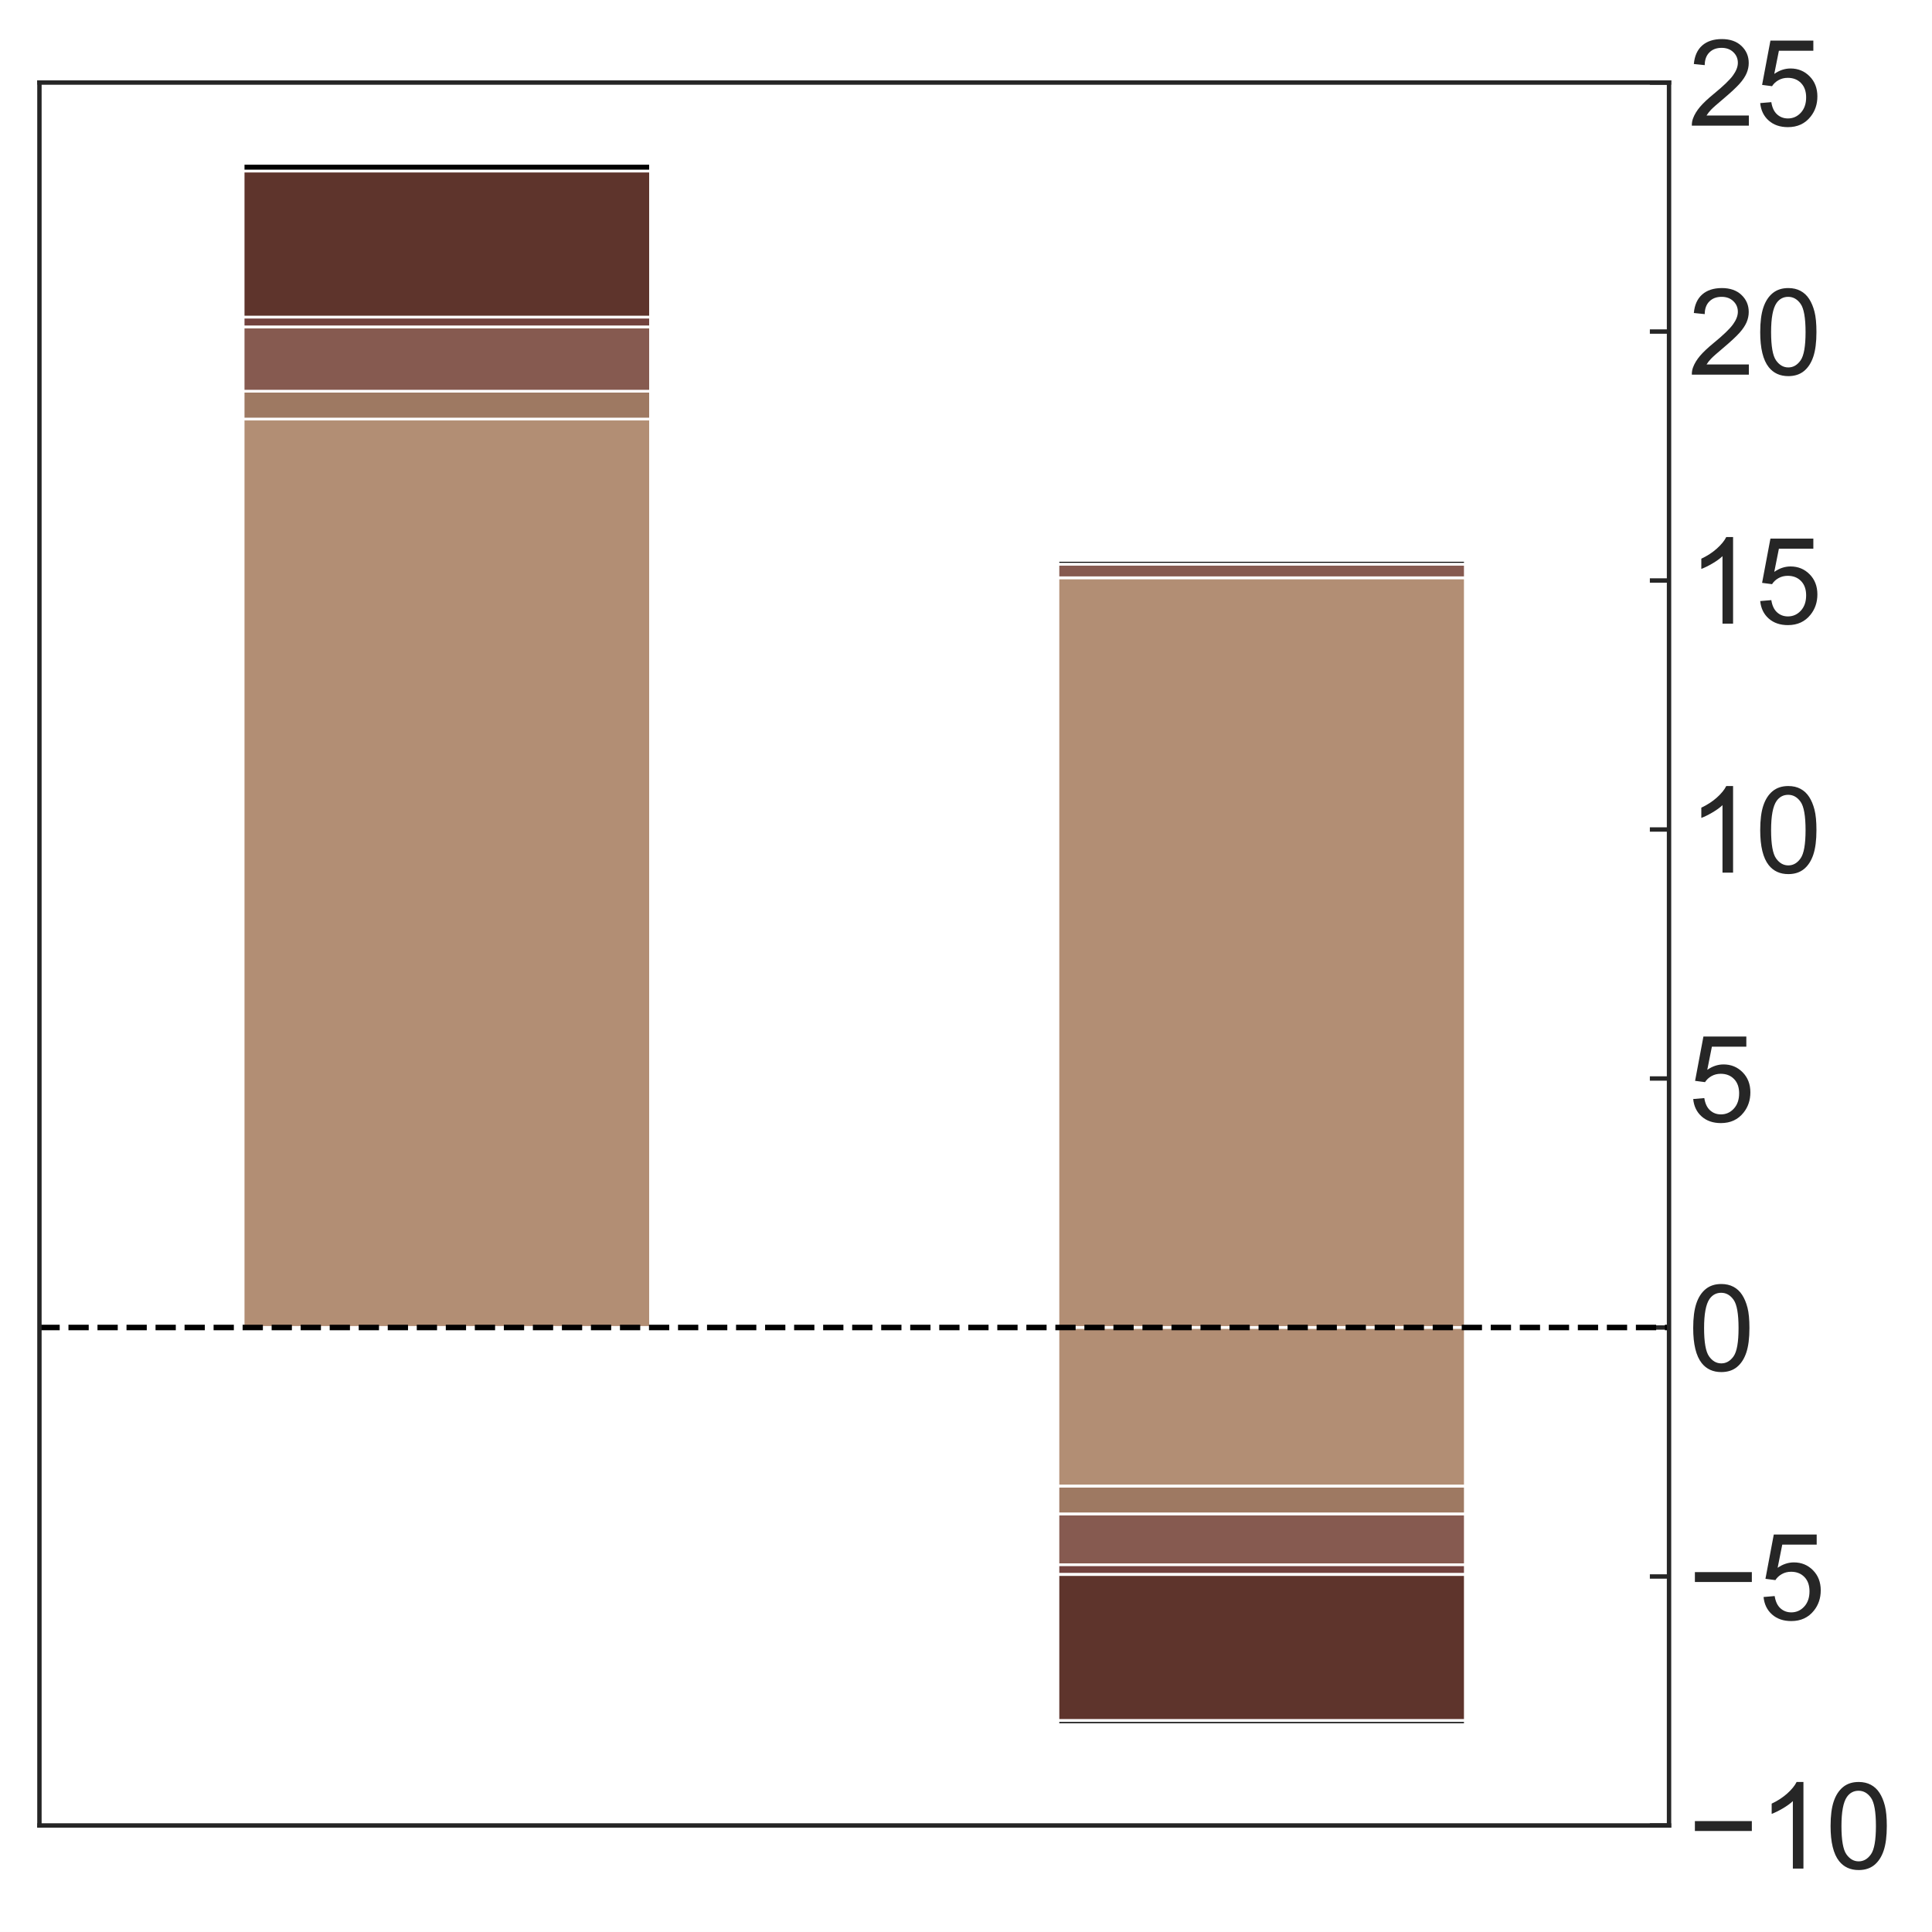
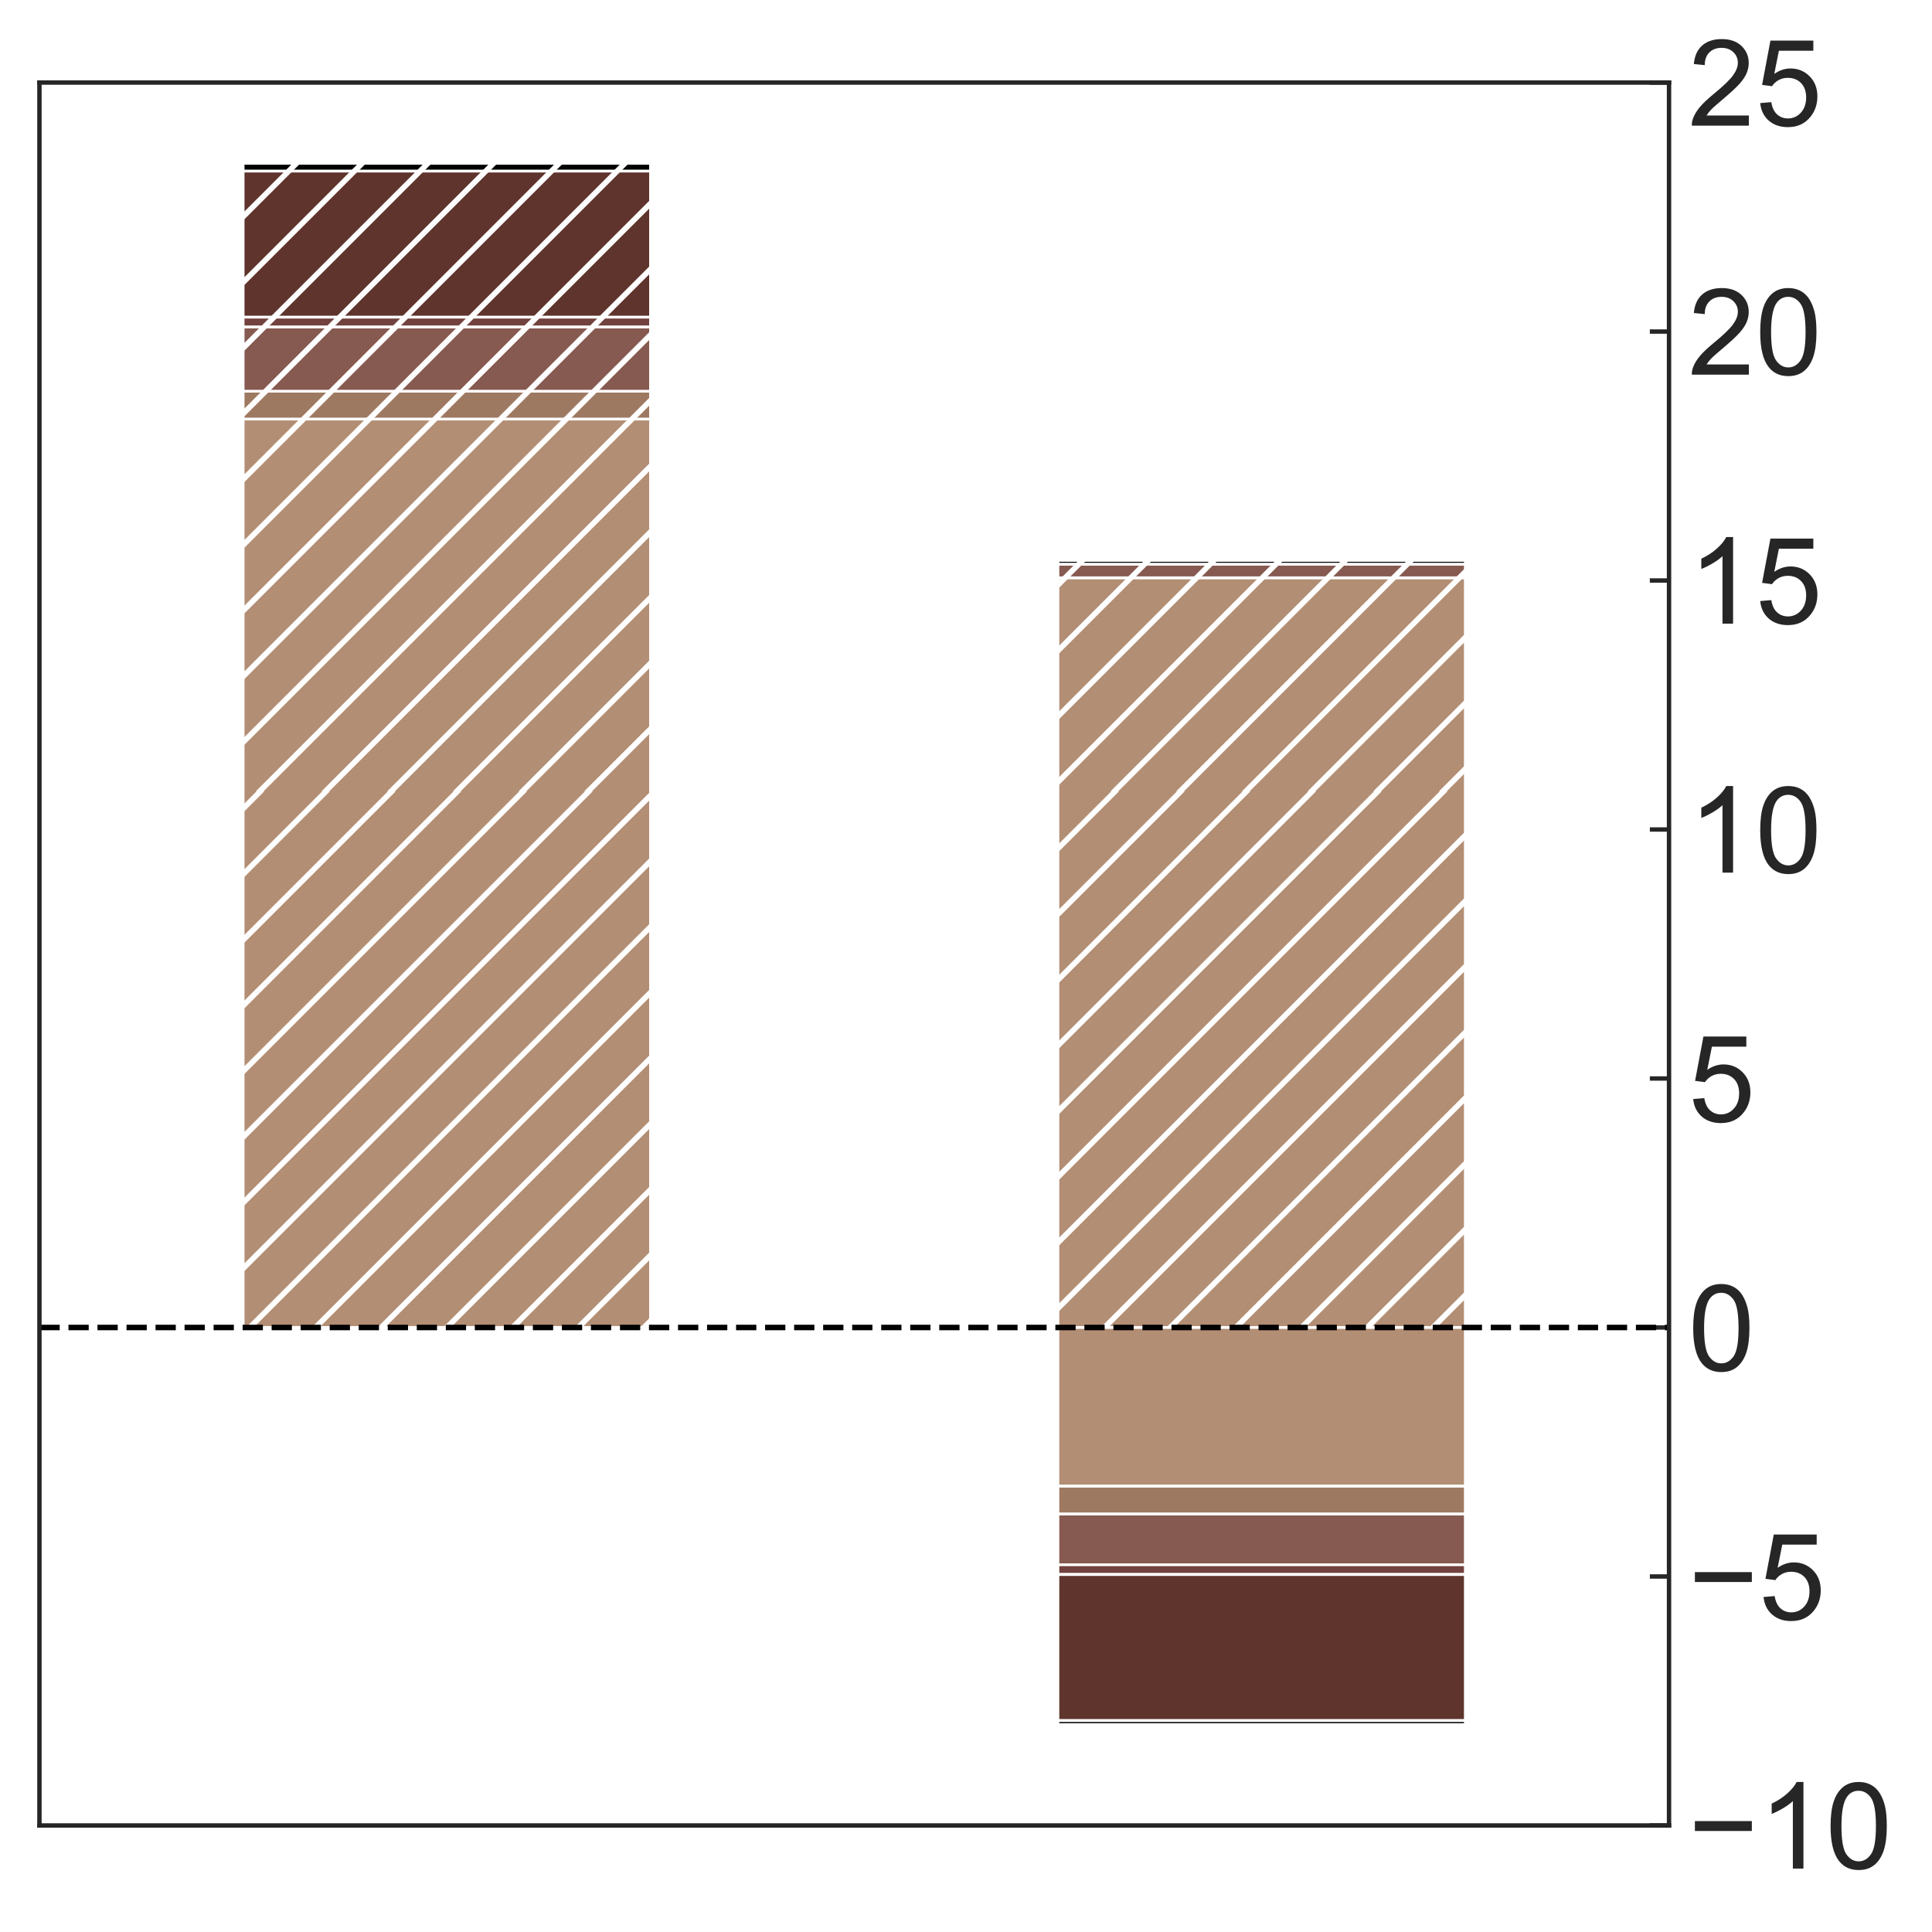
<svg xmlns="http://www.w3.org/2000/svg" xmlns:xlink="http://www.w3.org/1999/xlink" width="352.767pt" height="352.76pt" viewBox="0 0 352.767 352.76" version="1.1">
  <defs>
    <style type="text/css">*{stroke-linejoin: round; stroke-linecap: butt}</style>
  </defs>
  <g id="figure_1">
    <g id="patch_1">
      <path d="M 0 352.76  L 352.767 352.76  L 352.767 0  L 0 0  z " style="fill: #ffffff" />
    </g>
    <g id="axes_1">
      <g id="patch_2">
        <path d="M 7.2 333.314  L 304.75 333.314  L 304.75 15.074  L 7.2 15.074  z " style="fill: #ffffff" />
      </g>
      <g id="matplotlib.axis_1">
        <g id="xtick_1" />
        <g id="xtick_2" />
      </g>
      <g id="matplotlib.axis_2">
        <g id="ytick_1">
          <g id="line2d_1">
            <defs>
-               <path id="mc6a4fd9ee4" d="M 0 0  L -3.5 0  " style="stroke: #262626; stroke-width: 0.8" />
+               <path id="ma14e77b80e" d="M 0 0  L -3.5 0  " style="stroke: #262626; stroke-width: 0.8" />
            </defs>
            <g>
-               <use xlink:href="#mc6a4fd9ee4" x="304.75" y="333.314" style="fill: #262626; stroke: #262626; stroke-width: 0.8" />
+               <use xlink:href="#ma14e77b80e" x="304.75" y="333.314" style="fill: #262626; stroke: #262626; stroke-width: 0.8" />
            </g>
          </g>
          <g id="text_1">
            <g style="fill: #262626" transform="translate(308.25 341.1872) scale(0.22 -0.22)">
              <defs>
                <path id="ArialMT-2212" d="M 3381 1997  L 356 1997  L 356 2522  L 3381 2522  L 3381 1997  z " transform="scale(0.015625)" />
                <path id="ArialMT-31" d="M 2384 0  L 1822 0  L 1822 3584  Q 1619 3391 1289 3197  Q 959 3003 697 2906  L 697 3450  Q 1169 3672 1522 3987  Q 1875 4303 2022 4600  L 2384 4600  L 2384 0  z " transform="scale(0.015625)" />
                <path id="ArialMT-30" d="M 266 2259  Q 266 3072 433 3567  Q 600 4063 929 4331  Q 1259 4600 1759 4600  Q 2128 4600 2406 4451  Q 2684 4303 2865 4023  Q 3047 3744 3150 3342  Q 3253 2941 3253 2259  Q 3253 1453 3087 958  Q 2922 463 2592 192  Q 2263 -78 1759 -78  Q 1097 -78 719 397  Q 266 969 266 2259  z M 844 2259  Q 844 1131 1108 757  Q 1372 384 1759 384  Q 2147 384 2411 759  Q 2675 1134 2675 2259  Q 2675 3391 2411 3762  Q 2147 4134 1753 4134  Q 1366 4134 1134 3806  Q 844 3388 844 2259  z " transform="scale(0.015625)" />
              </defs>
              <use xlink:href="#ArialMT-2212" />
              <use xlink:href="#ArialMT-31" x="58.398" />
              <use xlink:href="#ArialMT-30" x="114.014" />
            </g>
          </g>
        </g>
        <g id="ytick_2">
          <g id="line2d_2">
            <g>
-               <use xlink:href="#mc6a4fd9ee4" x="304.75" y="287.851" style="fill: #262626; stroke: #262626; stroke-width: 0.8" />
+               <use xlink:href="#ma14e77b80e" x="304.75" y="287.851" style="fill: #262626; stroke: #262626; stroke-width: 0.8" />
            </g>
          </g>
          <g id="text_2">
            <g style="fill: #262626" transform="translate(308.25 295.7243) scale(0.22 -0.22)">
              <defs>
                <path id="ArialMT-35" d="M 266 1200  L 856 1250  Q 922 819 1161 601  Q 1400 384 1738 384  Q 2144 384 2425 690  Q 2706 997 2706 1503  Q 2706 1984 2436 2262  Q 2166 2541 1728 2541  Q 1456 2541 1237 2417  Q 1019 2294 894 2097  L 366 2166  L 809 4519  L 3088 4519  L 3088 3981  L 1259 3981  L 1013 2750  Q 1425 3038 1878 3038  Q 2478 3038 2890 2622  Q 3303 2206 3303 1553  Q 3303 931 2941 478  Q 2500 -78 1738 -78  Q 1113 -78 717 272  Q 322 622 266 1200  z " transform="scale(0.015625)" />
              </defs>
              <use xlink:href="#ArialMT-2212" />
              <use xlink:href="#ArialMT-35" x="58.398" />
            </g>
          </g>
        </g>
        <g id="ytick_3">
          <g id="line2d_3">
            <g>
-               <use xlink:href="#mc6a4fd9ee4" x="304.75" y="242.388" style="fill: #262626; stroke: #262626; stroke-width: 0.8" />
+               <use xlink:href="#ma14e77b80e" x="304.75" y="242.388" style="fill: #262626; stroke: #262626; stroke-width: 0.8" />
            </g>
          </g>
          <g id="text_3">
            <g style="fill: #262626" transform="translate(308.25 250.2615) scale(0.22 -0.22)">
              <use xlink:href="#ArialMT-30" />
            </g>
          </g>
        </g>
        <g id="ytick_4">
          <g id="line2d_4">
            <g>
-               <use xlink:href="#mc6a4fd9ee4" x="304.75" y="196.925" style="fill: #262626; stroke: #262626; stroke-width: 0.8" />
+               <use xlink:href="#ma14e77b80e" x="304.75" y="196.925" style="fill: #262626; stroke: #262626; stroke-width: 0.8" />
            </g>
          </g>
          <g id="text_4">
            <g style="fill: #262626" transform="translate(308.25 204.7986) scale(0.22 -0.22)">
              <use xlink:href="#ArialMT-35" />
            </g>
          </g>
        </g>
        <g id="ytick_5">
          <g id="line2d_5">
            <g>
-               <use xlink:href="#mc6a4fd9ee4" x="304.75" y="151.462" style="fill: #262626; stroke: #262626; stroke-width: 0.8" />
+               <use xlink:href="#ma14e77b80e" x="304.75" y="151.462" style="fill: #262626; stroke: #262626; stroke-width: 0.8" />
            </g>
          </g>
          <g id="text_5">
            <g style="fill: #262626" transform="translate(308.25 159.3358) scale(0.22 -0.22)">
              <use xlink:href="#ArialMT-31" />
              <use xlink:href="#ArialMT-30" x="55.615" />
            </g>
          </g>
        </g>
        <g id="ytick_6">
          <g id="line2d_6">
            <g>
-               <use xlink:href="#mc6a4fd9ee4" x="304.75" y="105.999" style="fill: #262626; stroke: #262626; stroke-width: 0.8" />
+               <use xlink:href="#ma14e77b80e" x="304.75" y="105.999" style="fill: #262626; stroke: #262626; stroke-width: 0.8" />
            </g>
          </g>
          <g id="text_6">
            <g style="fill: #262626" transform="translate(308.25 113.8729) scale(0.22 -0.22)">
              <use xlink:href="#ArialMT-31" />
              <use xlink:href="#ArialMT-35" x="55.615" />
            </g>
          </g>
        </g>
        <g id="ytick_7">
          <g id="line2d_7">
            <g>
-               <use xlink:href="#mc6a4fd9ee4" x="304.75" y="60.536" style="fill: #262626; stroke: #262626; stroke-width: 0.8" />
+               <use xlink:href="#ma14e77b80e" x="304.75" y="60.536" style="fill: #262626; stroke: #262626; stroke-width: 0.8" />
            </g>
          </g>
          <g id="text_7">
            <g style="fill: #262626" transform="translate(308.25 68.41004) scale(0.22 -0.22)">
              <defs>
                <path id="ArialMT-32" d="M 3222 541  L 3222 0  L 194 0  Q 188 203 259 391  Q 375 700 629 1000  Q 884 1300 1366 1694  Q 2113 2306 2375 2664  Q 2638 3022 2638 3341  Q 2638 3675 2398 3904  Q 2159 4134 1775 4134  Q 1369 4134 1125 3890  Q 881 3647 878 3216  L 300 3275  Q 359 3922 746 4261  Q 1134 4600 1788 4600  Q 2447 4600 2831 4234  Q 3216 3869 3216 3328  Q 3216 3053 3103 2787  Q 2991 2522 2730 2228  Q 2469 1934 1863 1422  Q 1356 997 1212 845  Q 1069 694 975 541  L 3222 541  z " transform="scale(0.015625)" />
              </defs>
              <use xlink:href="#ArialMT-32" />
              <use xlink:href="#ArialMT-30" x="55.615" />
            </g>
          </g>
        </g>
        <g id="ytick_8">
          <g id="line2d_8">
            <g>
-               <use xlink:href="#mc6a4fd9ee4" x="304.75" y="15.074" style="fill: #262626; stroke: #262626; stroke-width: 0.8" />
+               <use xlink:href="#ma14e77b80e" x="304.75" y="15.074" style="fill: #262626; stroke: #262626; stroke-width: 0.8" />
            </g>
          </g>
          <g id="text_8">
            <g style="fill: #262626" transform="translate(308.25 22.94719) scale(0.22 -0.22)">
              <use xlink:href="#ArialMT-32" />
              <use xlink:href="#ArialMT-35" x="55.615" />
            </g>
          </g>
        </g>
      </g>
      <g id="patch_3">
-         <path d="M 44.394 242.388  L 118.781 242.388  L 118.781 76.515  L 44.394 76.515  z " clip-path="url(#p92c3d0f9f6)" style="fill: #b28e74; stroke: #ffffff; stroke-width: 0.5; stroke-linejoin: miter" />
+         <path d="M 44.394 242.388  L 118.781 242.388  L 118.781 76.515  L 44.394 76.515  z " clip-path="url(#p3a4fd9a81e)" style="fill: url(#h88b839b557); stroke: #ffffff; stroke-width: 0.5; stroke-linejoin: miter" />
      </g>
      <g id="patch_4">
-         <path d="M 193.169 242.388  L 267.556 242.388  L 267.556 105.496  L 193.169 105.496  z " clip-path="url(#p92c3d0f9f6)" style="fill: #b28e74; stroke: #ffffff; stroke-width: 0.5; stroke-linejoin: miter" />
+         <path d="M 193.169 242.388  L 267.556 242.388  L 267.556 105.496  L 193.169 105.496  z " clip-path="url(#p3a4fd9a81e)" style="fill: url(#h88b839b557); stroke: #ffffff; stroke-width: 0.5; stroke-linejoin: miter" />
      </g>
      <g id="patch_5">
-         <path d="M 44.394 242.388  L 118.781 242.388  L 118.781 242.388  L 44.394 242.388  z " clip-path="url(#p92c3d0f9f6)" style="fill: #b28e74; stroke: #ffffff; stroke-width: 0.5; stroke-linejoin: miter" />
+         <path d="M 44.394 242.388  L 118.781 242.388  L 118.781 242.388  L 44.394 242.388  z " clip-path="url(#p3a4fd9a81e)" style="fill: #b28e74; stroke: #ffffff; stroke-width: 0.5; stroke-linejoin: miter" />
      </g>
      <g id="patch_6">
-         <path d="M 193.169 242.388  L 267.556 242.388  L 267.556 271.37  L 193.169 271.37  z " clip-path="url(#p92c3d0f9f6)" style="fill: #b28e74; stroke: #ffffff; stroke-width: 0.5; stroke-linejoin: miter" />
+         <path d="M 193.169 242.388  L 267.556 242.388  L 267.556 271.37  L 193.169 271.37  z " clip-path="url(#p3a4fd9a81e)" style="fill: #b28e74; stroke: #ffffff; stroke-width: 0.5; stroke-linejoin: miter" />
      </g>
      <g id="patch_7">
-         <path d="M 44.394 76.515  L 118.781 76.515  L 118.781 71.43  L 44.394 71.43  z " clip-path="url(#p92c3d0f9f6)" style="fill: #9e7962; stroke: #ffffff; stroke-width: 0.5; stroke-linejoin: miter" />
+         <path d="M 44.394 76.515  L 118.781 76.515  L 118.781 71.43  L 44.394 71.43  z " clip-path="url(#p3a4fd9a81e)" style="fill: url(#h0485ecdc41); stroke: #ffffff; stroke-width: 0.5; stroke-linejoin: miter" />
      </g>
      <g id="patch_8">
-         <path d="M 193.169 271.37  L 267.556 271.37  L 267.556 271.37  L 193.169 271.37  z " clip-path="url(#p92c3d0f9f6)" style="fill: #9e7962; stroke: #ffffff; stroke-width: 0.5; stroke-linejoin: miter" />
+         <path d="M 193.169 271.37  L 267.556 271.37  L 267.556 271.37  L 193.169 271.37  z " clip-path="url(#p3a4fd9a81e)" style="fill: #9e7962; stroke: #ffffff; stroke-width: 0.5; stroke-linejoin: miter" />
      </g>
      <g id="patch_9">
-         <path d="M 44.394 242.388  L 118.781 242.388  L 118.781 242.388  L 44.394 242.388  z " clip-path="url(#p92c3d0f9f6)" style="fill: #9e7962; stroke: #ffffff; stroke-width: 0.5; stroke-linejoin: miter" />
+         <path d="M 44.394 242.388  L 118.781 242.388  L 118.781 242.388  L 44.394 242.388  z " clip-path="url(#p3a4fd9a81e)" style="fill: #9e7962; stroke: #ffffff; stroke-width: 0.5; stroke-linejoin: miter" />
      </g>
      <g id="patch_10">
-         <path d="M 193.169 271.37  L 267.556 271.37  L 267.556 276.454  L 193.169 276.454  z " clip-path="url(#p92c3d0f9f6)" style="fill: #9e7962; stroke: #ffffff; stroke-width: 0.5; stroke-linejoin: miter" />
+         <path d="M 193.169 271.37  L 267.556 271.37  L 267.556 276.454  L 193.169 276.454  z " clip-path="url(#p3a4fd9a81e)" style="fill: #9e7962; stroke: #ffffff; stroke-width: 0.5; stroke-linejoin: miter" />
      </g>
      <g id="patch_11">
-         <path d="M 44.394 71.43  L 118.781 71.43  L 118.781 59.685  L 44.394 59.685  z " clip-path="url(#p92c3d0f9f6)" style="fill: #865a50; stroke: #ffffff; stroke-width: 0.5; stroke-linejoin: miter" />
+         <path d="M 44.394 71.43  L 118.781 71.43  L 118.781 59.685  L 44.394 59.685  z " clip-path="url(#p3a4fd9a81e)" style="fill: url(#hb4c62952be); stroke: #ffffff; stroke-width: 0.5; stroke-linejoin: miter" />
      </g>
      <g id="patch_12">
-         <path d="M 193.169 105.496  L 267.556 105.496  L 267.556 103.009  L 193.169 103.009  z " clip-path="url(#p92c3d0f9f6)" style="fill: #865a50; stroke: #ffffff; stroke-width: 0.5; stroke-linejoin: miter" />
+         <path d="M 193.169 105.496  L 267.556 105.496  L 267.556 103.009  L 193.169 103.009  z " clip-path="url(#p3a4fd9a81e)" style="fill: url(#hb4c62952be); stroke: #ffffff; stroke-width: 0.5; stroke-linejoin: miter" />
      </g>
      <g id="patch_13">
-         <path d="M 44.394 242.388  L 118.781 242.388  L 118.781 242.388  L 44.394 242.388  z " clip-path="url(#p92c3d0f9f6)" style="fill: #865a50; stroke: #ffffff; stroke-width: 0.5; stroke-linejoin: miter" />
+         <path d="M 44.394 242.388  L 118.781 242.388  L 118.781 242.388  L 44.394 242.388  z " clip-path="url(#p3a4fd9a81e)" style="fill: #865a50; stroke: #ffffff; stroke-width: 0.5; stroke-linejoin: miter" />
      </g>
      <g id="patch_14">
-         <path d="M 193.169 276.454  L 267.556 276.454  L 267.556 285.711  L 193.169 285.711  z " clip-path="url(#p92c3d0f9f6)" style="fill: #865a50; stroke: #ffffff; stroke-width: 0.5; stroke-linejoin: miter" />
+         <path d="M 193.169 276.454  L 267.556 276.454  L 267.556 285.711  L 193.169 285.711  z " clip-path="url(#p3a4fd9a81e)" style="fill: #865a50; stroke: #ffffff; stroke-width: 0.5; stroke-linejoin: miter" />
      </g>
      <g id="patch_15">
-         <path d="M 44.394 59.685  L 118.781 59.685  L 118.781 57.898  L 44.394 57.898  z " clip-path="url(#p92c3d0f9f6)" style="fill: #72423e; stroke: #ffffff; stroke-width: 0.5; stroke-linejoin: miter" />
+         <path d="M 44.394 59.685  L 118.781 59.685  L 118.781 57.898  L 44.394 57.898  z " clip-path="url(#p3a4fd9a81e)" style="fill: url(#h6834e7304c); stroke: #ffffff; stroke-width: 0.5; stroke-linejoin: miter" />
      </g>
      <g id="patch_16">
-         <path d="M 193.169 285.711  L 267.556 285.711  L 267.556 285.711  L 193.169 285.711  z " clip-path="url(#p92c3d0f9f6)" style="fill: #72423e; stroke: #ffffff; stroke-width: 0.5; stroke-linejoin: miter" />
+         <path d="M 193.169 285.711  L 267.556 285.711  L 267.556 285.711  L 193.169 285.711  z " clip-path="url(#p3a4fd9a81e)" style="fill: #72423e; stroke: #ffffff; stroke-width: 0.5; stroke-linejoin: miter" />
      </g>
      <g id="patch_17">
-         <path d="M 44.394 242.388  L 118.781 242.388  L 118.781 242.388  L 44.394 242.388  z " clip-path="url(#p92c3d0f9f6)" style="fill: #72423e; stroke: #ffffff; stroke-width: 0.5; stroke-linejoin: miter" />
+         <path d="M 44.394 242.388  L 118.781 242.388  L 118.781 242.388  L 44.394 242.388  z " clip-path="url(#p3a4fd9a81e)" style="fill: #72423e; stroke: #ffffff; stroke-width: 0.5; stroke-linejoin: miter" />
      </g>
      <g id="patch_18">
-         <path d="M 193.169 285.711  L 267.556 285.711  L 267.556 287.499  L 193.169 287.499  z " clip-path="url(#p92c3d0f9f6)" style="fill: #72423e; stroke: #ffffff; stroke-width: 0.5; stroke-linejoin: miter" />
+         <path d="M 193.169 285.711  L 267.556 285.711  L 267.556 287.499  L 193.169 287.499  z " clip-path="url(#p3a4fd9a81e)" style="fill: #72423e; stroke: #ffffff; stroke-width: 0.5; stroke-linejoin: miter" />
      </g>
      <g id="patch_19">
-         <path d="M 44.394 57.898  L 118.781 57.898  L 118.781 31.23  L 44.394 31.23  z " clip-path="url(#p92c3d0f9f6)" style="fill: #5e342c; stroke: #ffffff; stroke-width: 0.5; stroke-linejoin: miter" />
+         <path d="M 44.394 57.898  L 118.781 57.898  L 118.781 31.23  L 44.394 31.23  z " clip-path="url(#p3a4fd9a81e)" style="fill: url(#hb0b992471c); stroke: #ffffff; stroke-width: 0.5; stroke-linejoin: miter" />
      </g>
      <g id="patch_20">
-         <path d="M 193.169 287.499  L 267.556 287.499  L 267.556 287.499  L 193.169 287.499  z " clip-path="url(#p92c3d0f9f6)" style="fill: #5e342c; stroke: #ffffff; stroke-width: 0.5; stroke-linejoin: miter" />
+         <path d="M 193.169 287.499  L 267.556 287.499  L 267.556 287.499  L 193.169 287.499  z " clip-path="url(#p3a4fd9a81e)" style="fill: #5e342c; stroke: #ffffff; stroke-width: 0.5; stroke-linejoin: miter" />
      </g>
      <g id="patch_21">
-         <path d="M 44.394 242.388  L 118.781 242.388  L 118.781 242.388  L 44.394 242.388  z " clip-path="url(#p92c3d0f9f6)" style="fill: #5e342c; stroke: #ffffff; stroke-width: 0.5; stroke-linejoin: miter" />
+         <path d="M 44.394 242.388  L 118.781 242.388  L 118.781 242.388  L 44.394 242.388  z " clip-path="url(#p3a4fd9a81e)" style="fill: #5e342c; stroke: #ffffff; stroke-width: 0.5; stroke-linejoin: miter" />
      </g>
      <g id="patch_22">
-         <path d="M 193.169 287.499  L 267.556 287.499  L 267.556 314.166  L 193.169 314.166  z " clip-path="url(#p92c3d0f9f6)" style="fill: #5e342c; stroke: #ffffff; stroke-width: 0.5; stroke-linejoin: miter" />
+         <path d="M 193.169 287.499  L 267.556 287.499  L 267.556 314.166  L 193.169 314.166  z " clip-path="url(#p3a4fd9a81e)" style="fill: #5e342c; stroke: #ffffff; stroke-width: 0.5; stroke-linejoin: miter" />
      </g>
      <g id="patch_23">
-         <path d="M 44.394 31.23  L 118.781 31.23  L 118.781 29.825  L 44.394 29.825  z " clip-path="url(#p92c3d0f9f6)" style="stroke: #ffffff; stroke-width: 0.5; stroke-linejoin: miter" />
+         <path d="M 44.394 31.23  L 118.781 31.23  L 118.781 29.825  L 44.394 29.825  z " clip-path="url(#p3a4fd9a81e)" style="fill: url(#h3d23041077); stroke: #ffffff; stroke-width: 0.5; stroke-linejoin: miter" />
      </g>
      <g id="patch_24">
-         <path d="M 193.169 103.009  L 267.556 103.009  L 267.556 102.327  L 193.169 102.327  z " clip-path="url(#p92c3d0f9f6)" style="stroke: #ffffff; stroke-width: 0.5; stroke-linejoin: miter" />
+         <path d="M 193.169 103.009  L 267.556 103.009  L 267.556 102.327  L 193.169 102.327  z " clip-path="url(#p3a4fd9a81e)" style="fill: url(#h3d23041077); stroke: #ffffff; stroke-width: 0.5; stroke-linejoin: miter" />
      </g>
      <g id="patch_25">
-         <path d="M 44.394 242.388  L 118.781 242.388  L 118.781 242.388  L 44.394 242.388  z " clip-path="url(#p92c3d0f9f6)" style="stroke: #ffffff; stroke-width: 0.5; stroke-linejoin: miter" />
+         <path d="M 44.394 242.388  L 118.781 242.388  L 118.781 242.388  L 44.394 242.388  z " clip-path="url(#p3a4fd9a81e)" style="stroke: #ffffff; stroke-width: 0.5; stroke-linejoin: miter" />
      </g>
      <g id="patch_26">
-         <path d="M 193.169 314.166  L 267.556 314.166  L 267.556 314.889  L 193.169 314.889  z " clip-path="url(#p92c3d0f9f6)" style="stroke: #ffffff; stroke-width: 0.5; stroke-linejoin: miter" />
+         <path d="M 193.169 314.166  L 267.556 314.166  L 267.556 314.889  L 193.169 314.889  z " clip-path="url(#p3a4fd9a81e)" style="stroke: #ffffff; stroke-width: 0.5; stroke-linejoin: miter" />
      </g>
      <g id="line2d_9">
-         <path d="M 7.2 242.388  L 304.75 242.388  " clip-path="url(#p92c3d0f9f6)" style="fill: none; stroke-dasharray: 3.7,1.6; stroke-dashoffset: 0; stroke: #000000" />
+         <path d="M 7.2 242.388  L 304.75 242.388  " clip-path="url(#p3a4fd9a81e)" style="fill: none; stroke-dasharray: 3.7,1.6; stroke-dashoffset: 0; stroke: #000000" />
      </g>
      <g id="patch_27">
        <path d="M 7.2 333.314  L 7.2 15.074  " style="fill: none; stroke: #262626; stroke-width: 0.8; stroke-linejoin: miter; stroke-linecap: square" />
      </g>
      <g id="patch_28">
        <path d="M 304.75 333.314  L 304.75 15.074  " style="fill: none; stroke: #262626; stroke-width: 0.8; stroke-linejoin: miter; stroke-linecap: square" />
      </g>
      <g id="patch_29">
        <path d="M 7.2 333.314  L 304.75 333.314  " style="fill: none; stroke: #262626; stroke-width: 0.8; stroke-linejoin: miter; stroke-linecap: square" />
      </g>
      <g id="patch_30">
        <path d="M 7.2 15.074  L 304.75 15.074  " style="fill: none; stroke: #262626; stroke-width: 0.8; stroke-linejoin: miter; stroke-linecap: square" />
      </g>
    </g>
  </g>
  <defs>
-     <clipPath id="p92c3d0f9f6">
+     <clipPath id="p3a4fd9a81e">
      <rect x="7.2" y="15.074" width="297.55" height="318.24" />
    </clipPath>
  </defs>
+   <defs>
+     <pattern id="h88b839b557" patternUnits="userSpaceOnUse" x="0" y="0" width="72" height="72">
+       <rect x="0" y="0" width="73" height="73" fill="#b28e74" />
+       <path d="M -36 36  L 36 -36  M -30 42  L 42 -30  M -24 48  L 48 -24  M -18 54  L 54 -18  M -12 60  L 60 -12  M -6 66  L 66 -6  M 0 72  L 72 0  M 6 78  L 78 6  M 12 84  L 84 12  M 18 90  L 90 18  M 24 96  L 96 24  M 30 102  L 102 30  M 36 108  L 108 36  " style="fill: #ffffff; stroke: #ffffff; stroke-width: 1.0; stroke-linecap: butt; stroke-linejoin: miter" />
+     </pattern>
+     <pattern id="h0485ecdc41" patternUnits="userSpaceOnUse" x="0" y="0" width="72" height="72">
+       <rect x="0" y="0" width="73" height="73" fill="#9e7962" />
+       <path d="M -36 36  L 36 -36  M -30 42  L 42 -30  M -24 48  L 48 -24  M -18 54  L 54 -18  M -12 60  L 60 -12  M -6 66  L 66 -6  M 0 72  L 72 0  M 6 78  L 78 6  M 12 84  L 84 12  M 18 90  L 90 18  M 24 96  L 96 24  M 30 102  L 102 30  M 36 108  L 108 36  " style="fill: #ffffff; stroke: #ffffff; stroke-width: 1.0; stroke-linecap: butt; stroke-linejoin: miter" />
+     </pattern>
+     <pattern id="hb4c62952be" patternUnits="userSpaceOnUse" x="0" y="0" width="72" height="72">
+       <rect x="0" y="0" width="73" height="73" fill="#865a50" />
+       <path d="M -36 36  L 36 -36  M -30 42  L 42 -30  M -24 48  L 48 -24  M -18 54  L 54 -18  M -12 60  L 60 -12  M -6 66  L 66 -6  M 0 72  L 72 0  M 6 78  L 78 6  M 12 84  L 84 12  M 18 90  L 90 18  M 24 96  L 96 24  M 30 102  L 102 30  M 36 108  L 108 36  " style="fill: #ffffff; stroke: #ffffff; stroke-width: 1.0; stroke-linecap: butt; stroke-linejoin: miter" />
+     </pattern>
+     <pattern id="h6834e7304c" patternUnits="userSpaceOnUse" x="0" y="0" width="72" height="72">
+       <rect x="0" y="0" width="73" height="73" fill="#72423e" />
+       <path d="M -36 36  L 36 -36  M -30 42  L 42 -30  M -24 48  L 48 -24  M -18 54  L 54 -18  M -12 60  L 60 -12  M -6 66  L 66 -6  M 0 72  L 72 0  M 6 78  L 78 6  M 12 84  L 84 12  M 18 90  L 90 18  M 24 96  L 96 24  M 30 102  L 102 30  M 36 108  L 108 36  " style="fill: #ffffff; stroke: #ffffff; stroke-width: 1.0; stroke-linecap: butt; stroke-linejoin: miter" />
+     </pattern>
+     <pattern id="hb0b992471c" patternUnits="userSpaceOnUse" x="0" y="0" width="72" height="72">
+       <rect x="0" y="0" width="73" height="73" fill="#5e342c" />
+       <path d="M -36 36  L 36 -36  M -30 42  L 42 -30  M -24 48  L 48 -24  M -18 54  L 54 -18  M -12 60  L 60 -12  M -6 66  L 66 -6  M 0 72  L 72 0  M 6 78  L 78 6  M 12 84  L 84 12  M 18 90  L 90 18  M 24 96  L 96 24  M 30 102  L 102 30  M 36 108  L 108 36  " style="fill: #ffffff; stroke: #ffffff; stroke-width: 1.0; stroke-linecap: butt; stroke-linejoin: miter" />
+     </pattern>
+     <pattern id="h3d23041077" patternUnits="userSpaceOnUse" x="0" y="0" width="72" height="72">
+       <rect x="0" y="0" width="73" height="73" fill="#000000" />
+       <path d="M -36 36  L 36 -36  M -30 42  L 42 -30  M -24 48  L 48 -24  M -18 54  L 54 -18  M -12 60  L 60 -12  M -6 66  L 66 -6  M 0 72  L 72 0  M 6 78  L 78 6  M 12 84  L 84 12  M 18 90  L 90 18  M 24 96  L 96 24  M 30 102  L 102 30  M 36 108  L 108 36  " style="fill: #ffffff; stroke: #ffffff; stroke-width: 1.0; stroke-linecap: butt; stroke-linejoin: miter" />
+     </pattern>
+   </defs>
</svg>
